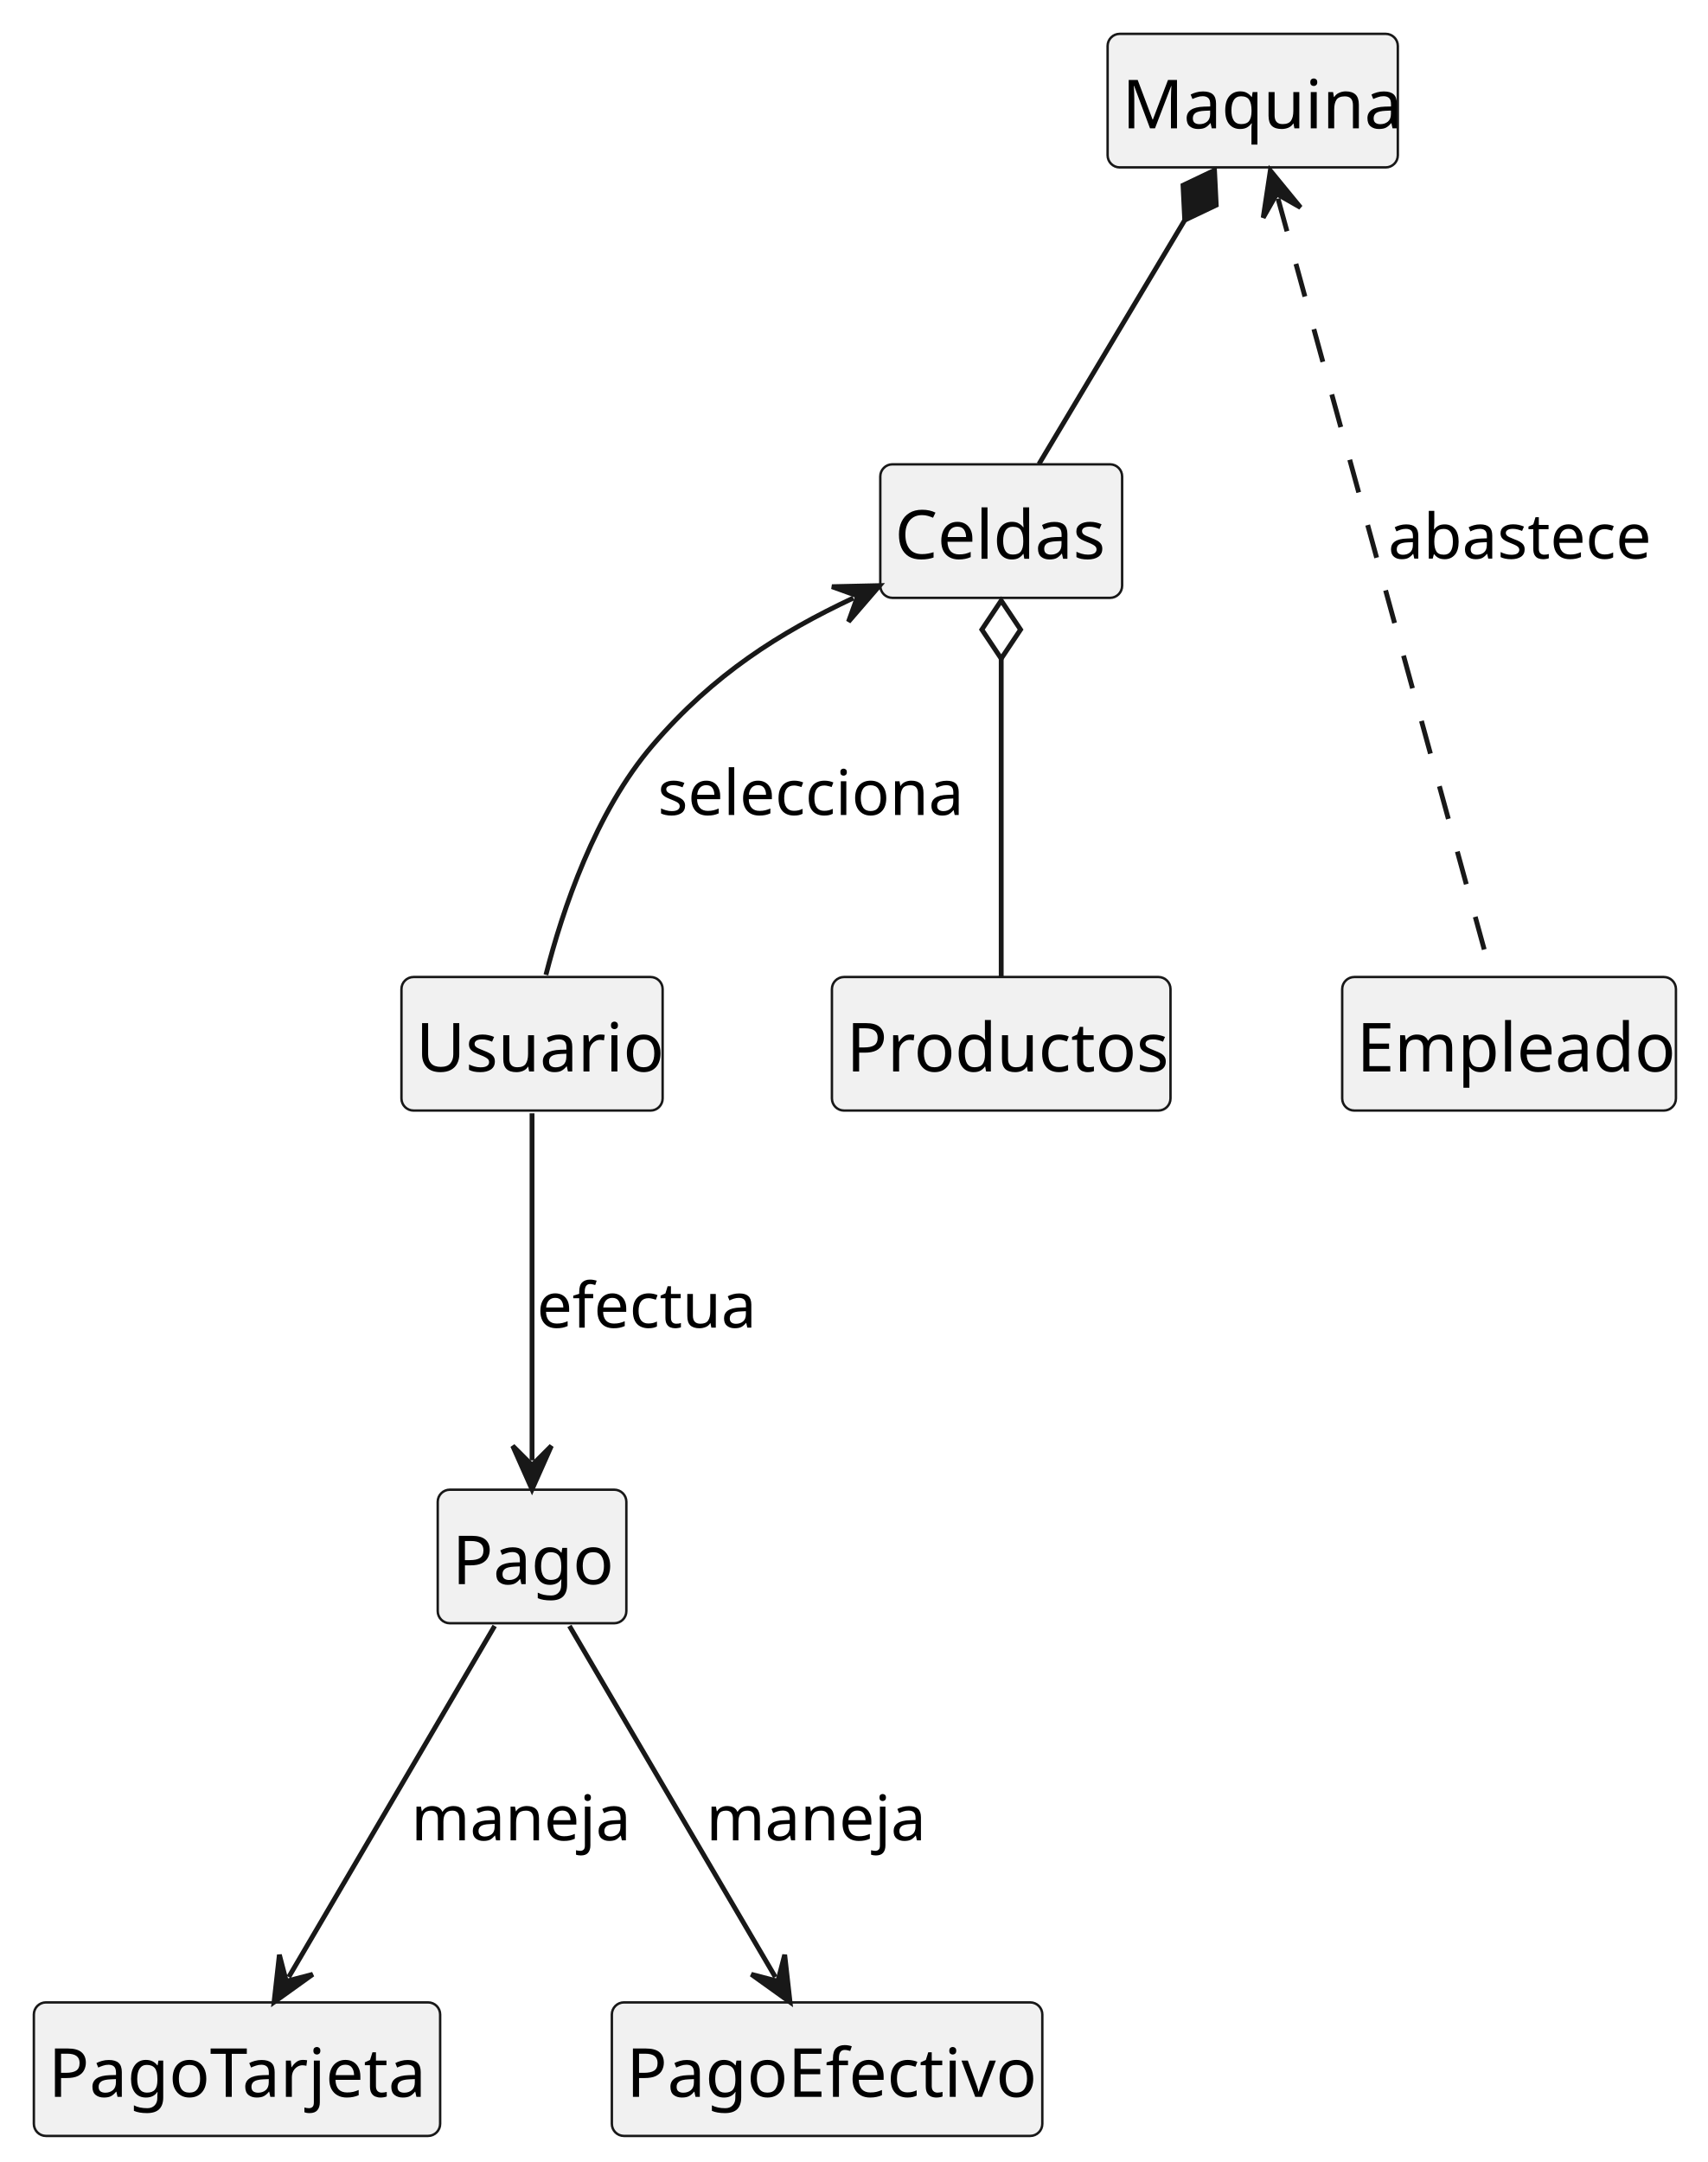
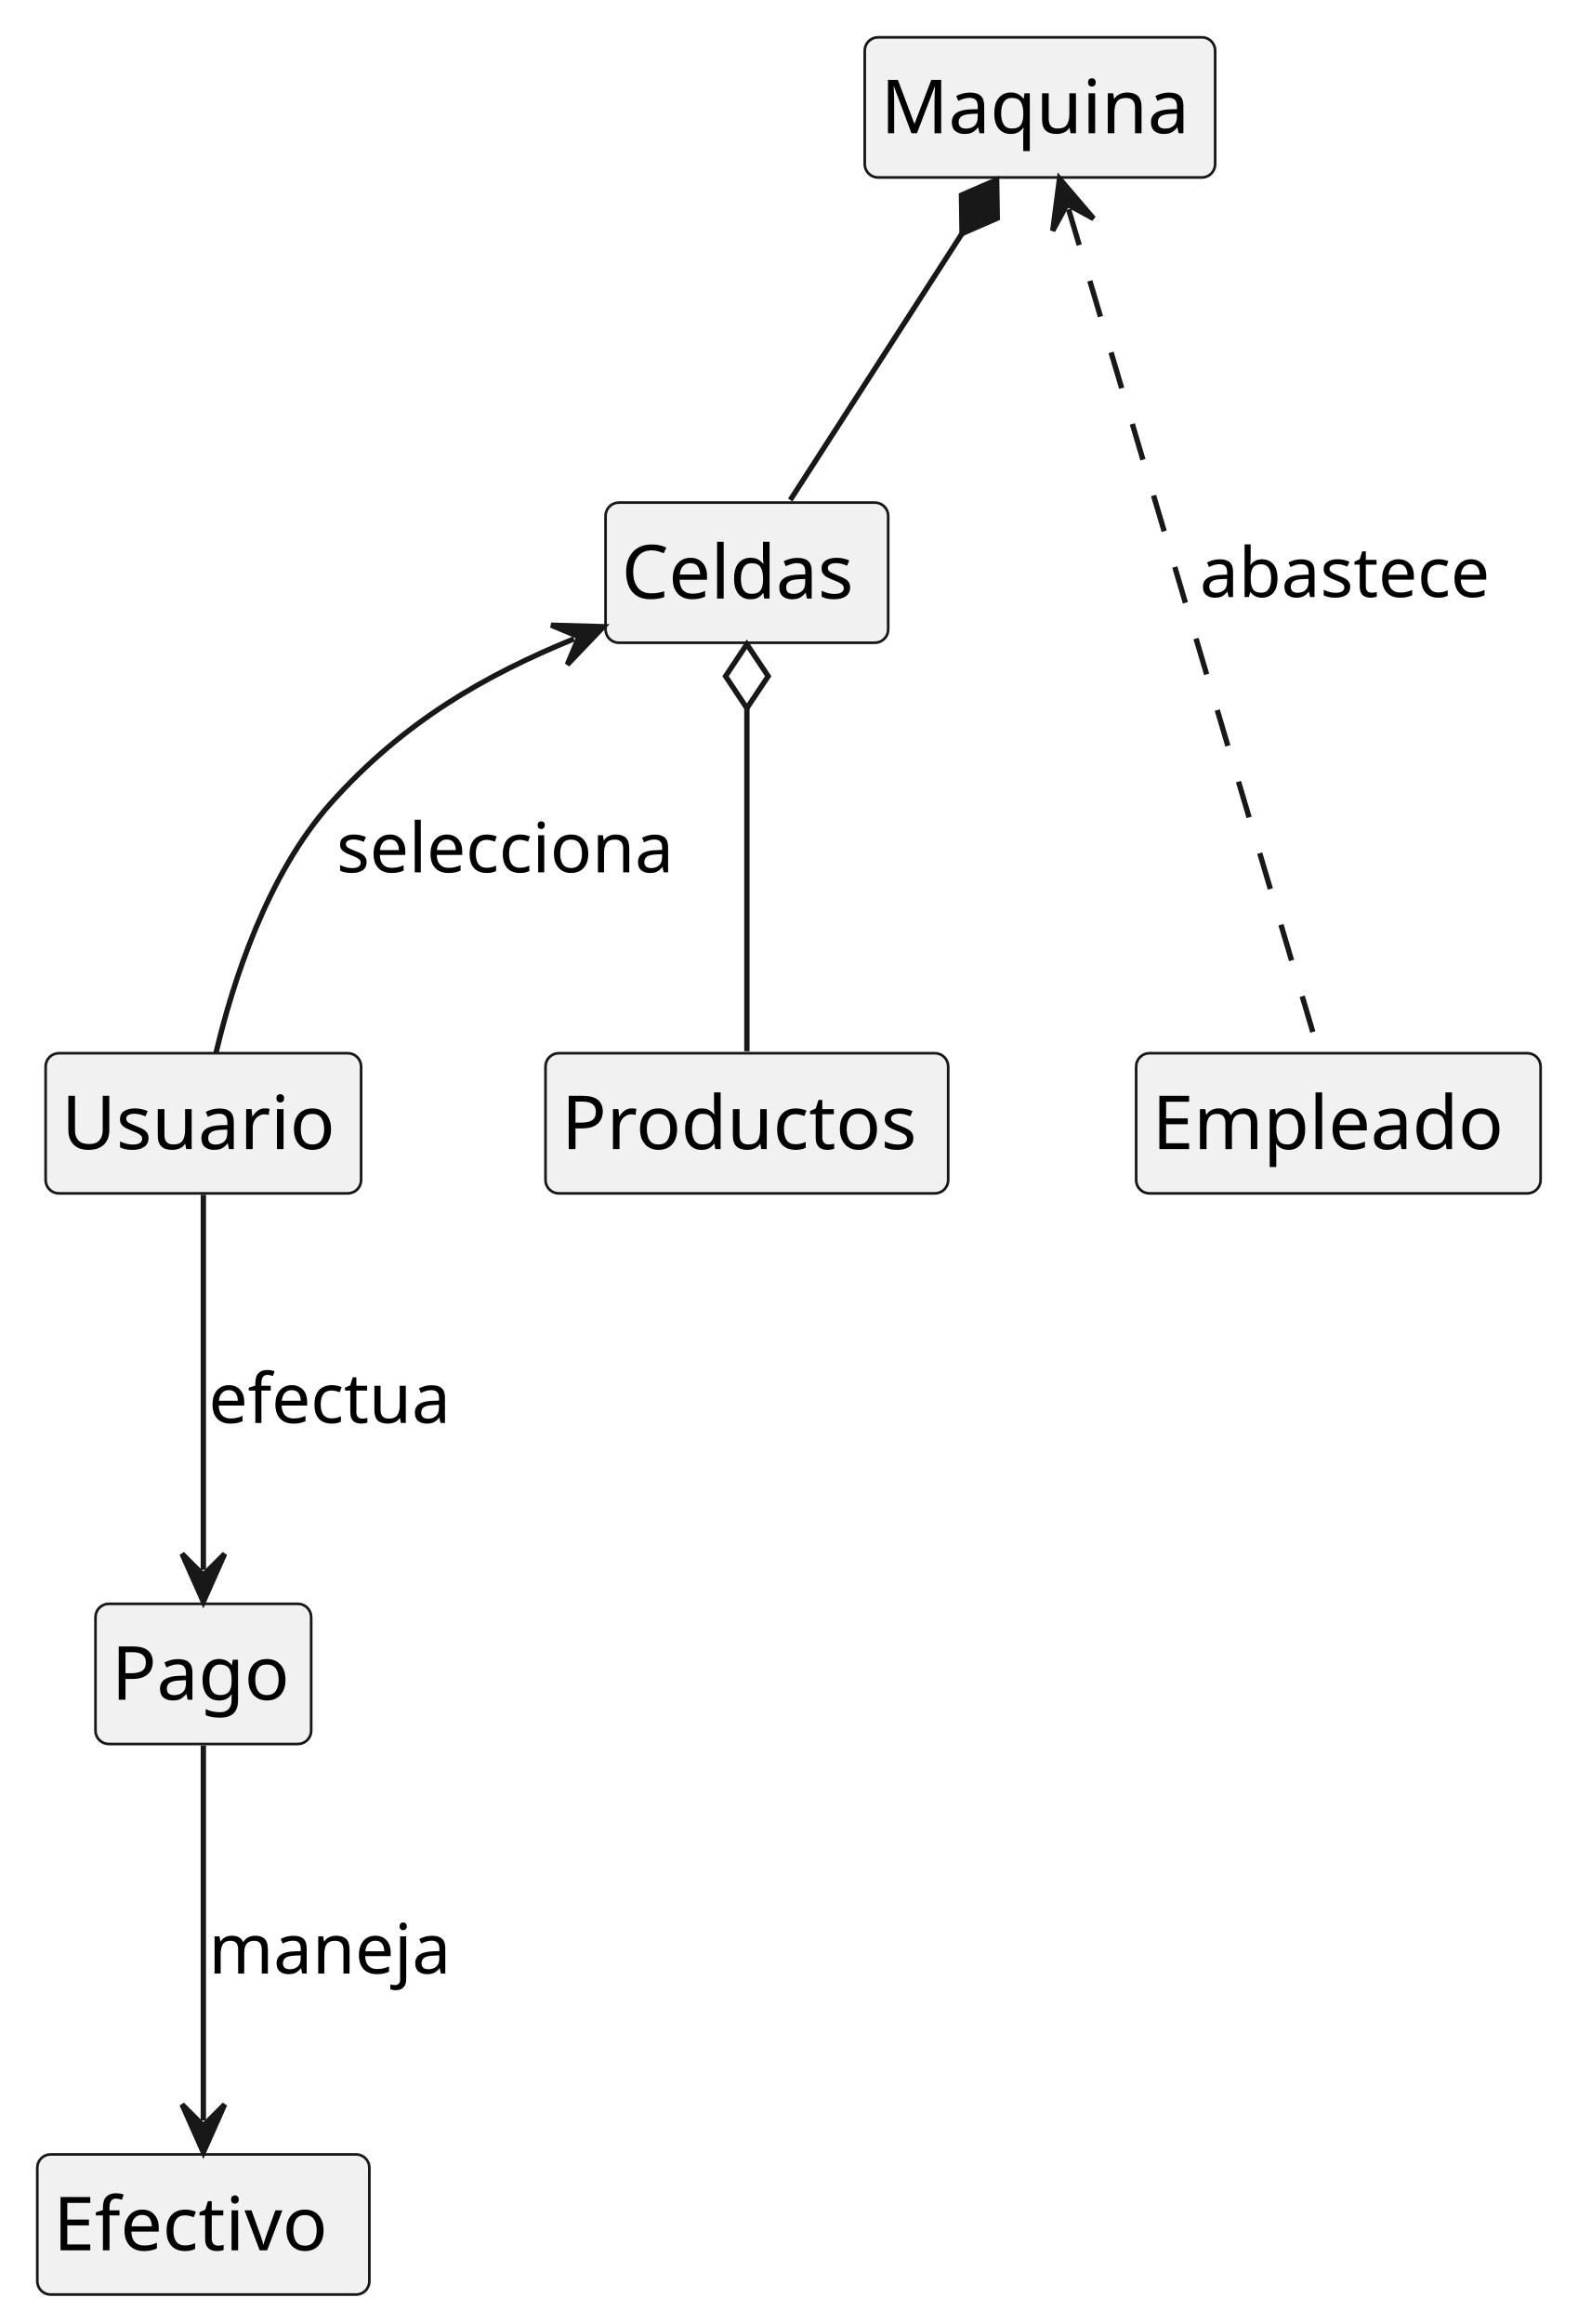
- <svg xmlns="http://www.w3.org/2000/svg" contentStyleType="text/css" height="447px" preserveAspectRatio="none" style="width:353px;height:447px;background:#FFFFFF;" version="1.1" viewBox="0 0 353 447" width="353px" zoomAndPan="magnify">
+ <svg xmlns="http://www.w3.org/2000/svg" contentStyleType="text/css" data-diagram-type="CLASS" height="436px" preserveAspectRatio="none" style="width:296px;height:436px;background:#FFFFFF;" version="1.1" viewBox="0 0 296 436" width="296px" zoomAndPan="magnify">
  <defs />
  <g>
-     <g id="elem_Maquina">
-       <rect codeLine="4" fill="#F1F1F1" height="27.609" id="Maquina" rx="2.5" ry="2.5" style="stroke:#181818;stroke-width:0.5;" width="60" x="229" y="7" />
-       <text fill="#000000" font-family="sans-serif" font-size="14" lengthAdjust="spacing" textLength="54" x="232" y="26.533">Maquina</text>
+     <g class="entity" data-entity="Maquina" data-source-line="4" data-uid="ent0002" id="entity_Maquina">
+       <rect fill="#F1F1F1" height="26.297" rx="2.5" ry="2.5" style="stroke:#181818;stroke-width:0.5;" width="65.76" x="162.28" y="7" />
+       <text fill="#000000" font-family="sans-serif" font-size="14" lengthAdjust="spacing" textLength="59.76" x="165.28" y="24.995">Maquina</text>
    </g>
-     <g id="elem_Pago">
-       <rect codeLine="5" fill="#F1F1F1" height="27.609" id="Pago" rx="2.5" ry="2.5" style="stroke:#181818;stroke-width:0.5;" width="39" x="90.5" y="308" />
-       <text fill="#000000" font-family="sans-serif" font-size="14" lengthAdjust="spacing" textLength="33" x="93.5" y="327.533">Pago</text>
+     <g class="entity" data-entity="Pago" data-source-line="5" data-uid="ent0003" id="entity_Pago">
+       <rect fill="#F1F1F1" height="26.297" rx="2.5" ry="2.5" style="stroke:#181818;stroke-width:0.5;" width="40.474" x="17.92" y="300.89" />
+       <text fill="#000000" font-family="sans-serif" font-size="14" lengthAdjust="spacing" textLength="34.474" x="20.92" y="318.885">Pago</text>
    </g>
-     <g id="elem_PagoTarjeta">
-       <rect codeLine="6" fill="#F1F1F1" height="27.609" id="PagoTarjeta" rx="2.5" ry="2.5" style="stroke:#181818;stroke-width:0.5;" width="84" x="7" y="414" />
-       <text fill="#000000" font-family="sans-serif" font-size="14" lengthAdjust="spacing" textLength="78" x="10" y="433.533">PagoTarjeta</text>
+     <g class="entity" data-entity="Efectivo" data-source-line="6" data-uid="ent0004" id="entity_Efectivo">
+       <rect fill="#F1F1F1" height="26.297" rx="2.5" ry="2.5" style="stroke:#181818;stroke-width:0.5;" width="62.315" x="7" y="404.18" />
+       <text fill="#000000" font-family="sans-serif" font-size="14" lengthAdjust="spacing" textLength="56.315" x="10" y="422.175">Efectivo</text>
    </g>
-     <g id="elem_PagoEfectivo">
-       <rect codeLine="7" fill="#F1F1F1" height="27.609" id="PagoEfectivo" rx="2.5" ry="2.5" style="stroke:#181818;stroke-width:0.5;" width="89" x="126.5" y="414" />
-       <text fill="#000000" font-family="sans-serif" font-size="14" lengthAdjust="spacing" textLength="83" x="129.5" y="433.533">PagoEfectivo</text>
+     <g class="entity" data-entity="Usuario" data-source-line="7" data-uid="ent0005" id="entity_Usuario">
+       <rect fill="#F1F1F1" height="26.297" rx="2.5" ry="2.5" style="stroke:#181818;stroke-width:0.5;" width="59.204" x="8.56" y="197.59" />
+       <text fill="#000000" font-family="sans-serif" font-size="14" lengthAdjust="spacing" textLength="53.204" x="11.56" y="215.585">Usuario</text>
    </g>
-     <g id="elem_Usuario">
-       <rect codeLine="8" fill="#F1F1F1" height="27.609" id="Usuario" rx="2.5" ry="2.5" style="stroke:#181818;stroke-width:0.5;" width="54" x="83" y="202" />
-       <text fill="#000000" font-family="sans-serif" font-size="14" lengthAdjust="spacing" textLength="48" x="86" y="221.533">Usuario</text>
+     <g class="entity" data-entity="Productos" data-source-line="8" data-uid="ent0006" id="entity_Productos">
+       <rect fill="#F1F1F1" height="26.297" rx="2.5" ry="2.5" style="stroke:#181818;stroke-width:0.5;" width="75.569" x="102.37" y="197.59" />
+       <text fill="#000000" font-family="sans-serif" font-size="14" lengthAdjust="spacing" textLength="69.569" x="105.37" y="215.585">Productos</text>
    </g>
-     <g id="elem_Productos">
-       <rect codeLine="9" fill="#F1F1F1" height="27.609" id="Productos" rx="2.5" ry="2.5" style="stroke:#181818;stroke-width:0.5;" width="70" x="172" y="202" />
-       <text fill="#000000" font-family="sans-serif" font-size="14" lengthAdjust="spacing" textLength="64" x="175" y="221.533">Productos</text>
+     <g class="entity" data-entity="Celdas" data-source-line="9" data-uid="ent0007" id="entity_Celdas">
+       <rect fill="#F1F1F1" height="26.297" rx="2.5" ry="2.5" style="stroke:#181818;stroke-width:0.5;" width="53.038" x="113.64" y="94.29" />
+       <text fill="#000000" font-family="sans-serif" font-size="14" lengthAdjust="spacing" textLength="47.038" x="116.64" y="112.285">Celdas</text>
    </g>
-     <g id="elem_Celdas">
-       <rect codeLine="10" fill="#F1F1F1" height="27.609" id="Celdas" rx="2.5" ry="2.5" style="stroke:#181818;stroke-width:0.5;" width="50" x="182" y="96" />
-       <text fill="#000000" font-family="sans-serif" font-size="14" lengthAdjust="spacing" textLength="44" x="185" y="115.533">Celdas</text>
+     <g class="entity" data-entity="Empleado" data-source-line="10" data-uid="ent0008" id="entity_Empleado">
+       <rect fill="#F1F1F1" height="26.297" rx="2.5" ry="2.5" style="stroke:#181818;stroke-width:0.5;" width="75.904" x="213.21" y="197.59" />
+       <text fill="#000000" font-family="sans-serif" font-size="14" lengthAdjust="spacing" textLength="69.904" x="216.21" y="215.585">Empleado</text>
    </g>
-     <g id="elem_Empleado">
-       <rect codeLine="11" fill="#F1F1F1" height="27.609" id="Empleado" rx="2.5" ry="2.5" style="stroke:#181818;stroke-width:0.5;" width="69" x="277.5" y="202" />
-       <text fill="#000000" font-family="sans-serif" font-size="14" lengthAdjust="spacing" textLength="63" x="280.5" y="221.533">Empleado</text>
+     <g class="link" data-entity-1="Maquina" data-entity-2="Celdas" data-source-line="12" data-uid="lnk9" id="link_Maquina_Celdas">
+       <path codeLine="12" d="M180.537,43.815 C170.137,59.945 158.72,77.65 148.31,93.8" fill="none" id="Maquina-backto-Celdas" style="stroke:#181818;stroke-width:1;" />
+       <polygon fill="#181818" points="187.04,33.73,180.427,36.605,180.537,43.815,187.15,40.94,187.04,33.73" style="stroke:#181818;stroke-width:1;" />
    </g>
-     <g id="link_Maquina_Celdas">
-       <path codeLine="13" d="M244.945,45.511 C235.114,61.961 224.59,79.58 214.8,95.95 " fill="none" id="Maquina-backto-Celdas" style="stroke:#181818;stroke-width:1.0;" />
-       <polygon fill="#181818" points="251.1,35.21,244.589,38.309,244.945,45.511,251.456,42.412,251.1,35.21" style="stroke:#181818;stroke-width:1.0;" />
+     <g class="link" data-entity-1="Celdas" data-entity-2="Productos" data-source-line="13" data-uid="lnk10" id="link_Celdas_Productos">
+       <path codeLine="13" d="M140.16,132.86 C140.16,152.3 140.16,177.71 140.16,197.22" fill="none" id="Celdas-backto-Productos" style="stroke:#181818;stroke-width:1;" />
+       <polygon fill="none" points="140.16,120.86,136.16,126.86,140.16,132.86,144.16,126.86,140.16,120.86" style="stroke:#181818;stroke-width:1;" />
    </g>
-     <g id="link_Celdas_Productos">
-       <path codeLine="14" d="M207,136.17 C207,156.18 207,181.99 207,201.94 " fill="none" id="Celdas-backto-Productos" style="stroke:#181818;stroke-width:1.0;" />
-       <polygon fill="none" points="207,124.17,203,130.17,207,136.17,211,130.17,207,124.17" style="stroke:#181818;stroke-width:1.0;" />
+     <g class="link" data-entity-1="Celdas" data-entity-2="Usuario" data-source-line="14" data-uid="lnk12" id="link_Celdas_Usuario">
+       <path codeLine="14" d="M107.72,119.85 C91.09,126.68 75.92,135.23 62.16,150.59 C50.03,164.13 43.59,184.59 40.53,197.56" fill="none" id="Celdas-backto-Usuario" style="stroke:#181818;stroke-width:1;" />
+       <polygon fill="#181818" points="113.27,117.57,103.425,117.289,108.645,119.47,106.464,124.689,113.27,117.57" style="stroke:#181818;stroke-width:1;" />
+       <text fill="#000000" font-family="sans-serif" font-size="13" lengthAdjust="spacing" textLength="68.447" x="63.16" y="163.657">selecciona</text>
    </g>
-     <g id="link_Celdas_Usuario">
-       <path codeLine="15" d="M176.433,123.639 C161.143,130.849 147.63,139.32 135,154 C123.05,167.88 116.27,188.24 112.87,201.55 " fill="none" id="Celdas-backto-Usuario" style="stroke:#181818;stroke-width:1.0;" />
-       <polygon fill="#181818" points="181.86,121.08,172.014,121.301,177.338,123.213,175.426,128.536,181.86,121.08" style="stroke:#181818;stroke-width:1.0;" />
-       <text fill="#000000" font-family="sans-serif" font-size="13" lengthAdjust="spacing" textLength="62" x="136" y="168.495">selecciona</text>
+     <g class="link" data-entity-1="Usuario" data-entity-2="Pago" data-source-line="15" data-uid="lnk13" id="link_Usuario_Pago">
+       <path codeLine="15" d="M38.16,224.16 C38.16,243.6 38.16,275.01 38.16,294.51" fill="none" id="Usuario-to-Pago" style="stroke:#181818;stroke-width:1;" />
+       <polygon fill="#181818" points="38.16,300.51,42.16,291.51,38.16,295.51,34.16,291.51,38.16,300.51" style="stroke:#181818;stroke-width:1;" />
+       <text fill="#000000" font-family="sans-serif" font-size="13" lengthAdjust="spacing" textLength="49.023" x="39.16" y="266.957">efectua</text>
    </g>
-     <g id="link_Usuario_Pago">
-       <path codeLine="16" d="M110,230.17 C110,250.18 110,281.99 110,301.94 " fill="none" id="Usuario-to-Pago" style="stroke:#181818;stroke-width:1.0;" />
-       <polygon fill="#181818" points="110,307.94,114,298.94,110,302.94,106,298.94,110,307.94" style="stroke:#181818;stroke-width:1.0;" />
-       <text fill="#000000" font-family="sans-serif" font-size="13" lengthAdjust="spacing" textLength="42" x="111" y="274.495">efectua</text>
+     <g class="link" data-entity-1="Maquina" data-entity-2="Empleado" data-source-line="16" data-uid="lnk15" id="link_Maquina_Empleado">
+       <path codeLine="16" d="M200.538,39.272 C210.708,73.522 237.44,163.55 247.54,197.56" fill="none" id="Maquina-backto-Empleado" style="stroke:#181818;stroke-width:1;stroke-dasharray:7.0,7.0;" />
+       <polygon fill="#181818" points="198.83,33.52,197.557,43.286,200.253,38.313,205.226,41.009,198.83,33.52" style="stroke:#181818;stroke-width:1;" />
+       <text fill="#000000" font-family="sans-serif" font-size="13" lengthAdjust="spacing" textLength="59.198" x="225.16" y="112.007">abastece</text>
    </g>
-     <g id="link_Maquina_Empleado">
-       <path codeLine="17" d="M264.23,41.056 C273.94,76.396 298.75,166.74 308.4,201.9 " fill="none" id="Maquina-backto-Empleado" style="stroke:#181818;stroke-width:1.0;stroke-dasharray:7.0,7.0;" />
-       <polygon fill="#181818" points="262.64,35.27,261.167,45.008,263.965,40.091,268.882,42.889,262.64,35.27" style="stroke:#181818;stroke-width:1.0;" />
-       <text fill="#000000" font-family="sans-serif" font-size="13" lengthAdjust="spacing" textLength="53" x="287" y="115.495">abastece</text>
-     </g>
-     <g id="link_Pago_PagoEfectivo">
-       <path codeLine="18" d="M117.73,336.17 C129.46,356.18 148.605,388.814 160.305,408.764 " fill="none" id="Pago-to-PagoEfectivo" style="stroke:#181818;stroke-width:1.0;" />
-       <polygon fill="#181818" points="163.34,413.94,162.237,404.153,160.811,409.627,155.337,408.2,163.34,413.94" style="stroke:#181818;stroke-width:1.0;" />
-       <text fill="#000000" font-family="sans-serif" font-size="13" lengthAdjust="spacing" textLength="42" x="146" y="380.495">maneja</text>
-     </g>
-     <g id="link_Pago_PagoTarjeta">
-       <path codeLine="19" d="M102.27,336.17 C90.54,356.18 71.395,388.814 59.695,408.764 " fill="none" id="Pago-to-PagoTarjeta" style="stroke:#181818;stroke-width:1.0;" />
-       <polygon fill="#181818" points="56.66,413.94,64.663,408.2,59.189,409.627,57.763,404.153,56.66,413.94" style="stroke:#181818;stroke-width:1.0;" />
-       <text fill="#000000" font-family="sans-serif" font-size="13" lengthAdjust="spacing" textLength="42" x="85" y="380.495">maneja</text>
+     <g class="link" data-entity-1="Pago" data-entity-2="Efectivo" data-source-line="17" data-uid="lnk16" id="link_Pago_Efectivo">
+       <path codeLine="17" d="M38.16,327.46 C38.16,346.9 38.16,378.31 38.16,397.81" fill="none" id="Pago-to-Efectivo" style="stroke:#181818;stroke-width:1;" />
+       <polygon fill="#181818" points="38.16,403.81,42.16,394.81,38.16,398.81,34.16,394.81,38.16,403.81" style="stroke:#181818;stroke-width:1;" />
+       <text fill="#000000" font-family="sans-serif" font-size="13" lengthAdjust="spacing" textLength="48.445" x="39.16" y="370.247">maneja</text>
    </g>
  </g>
</svg>
